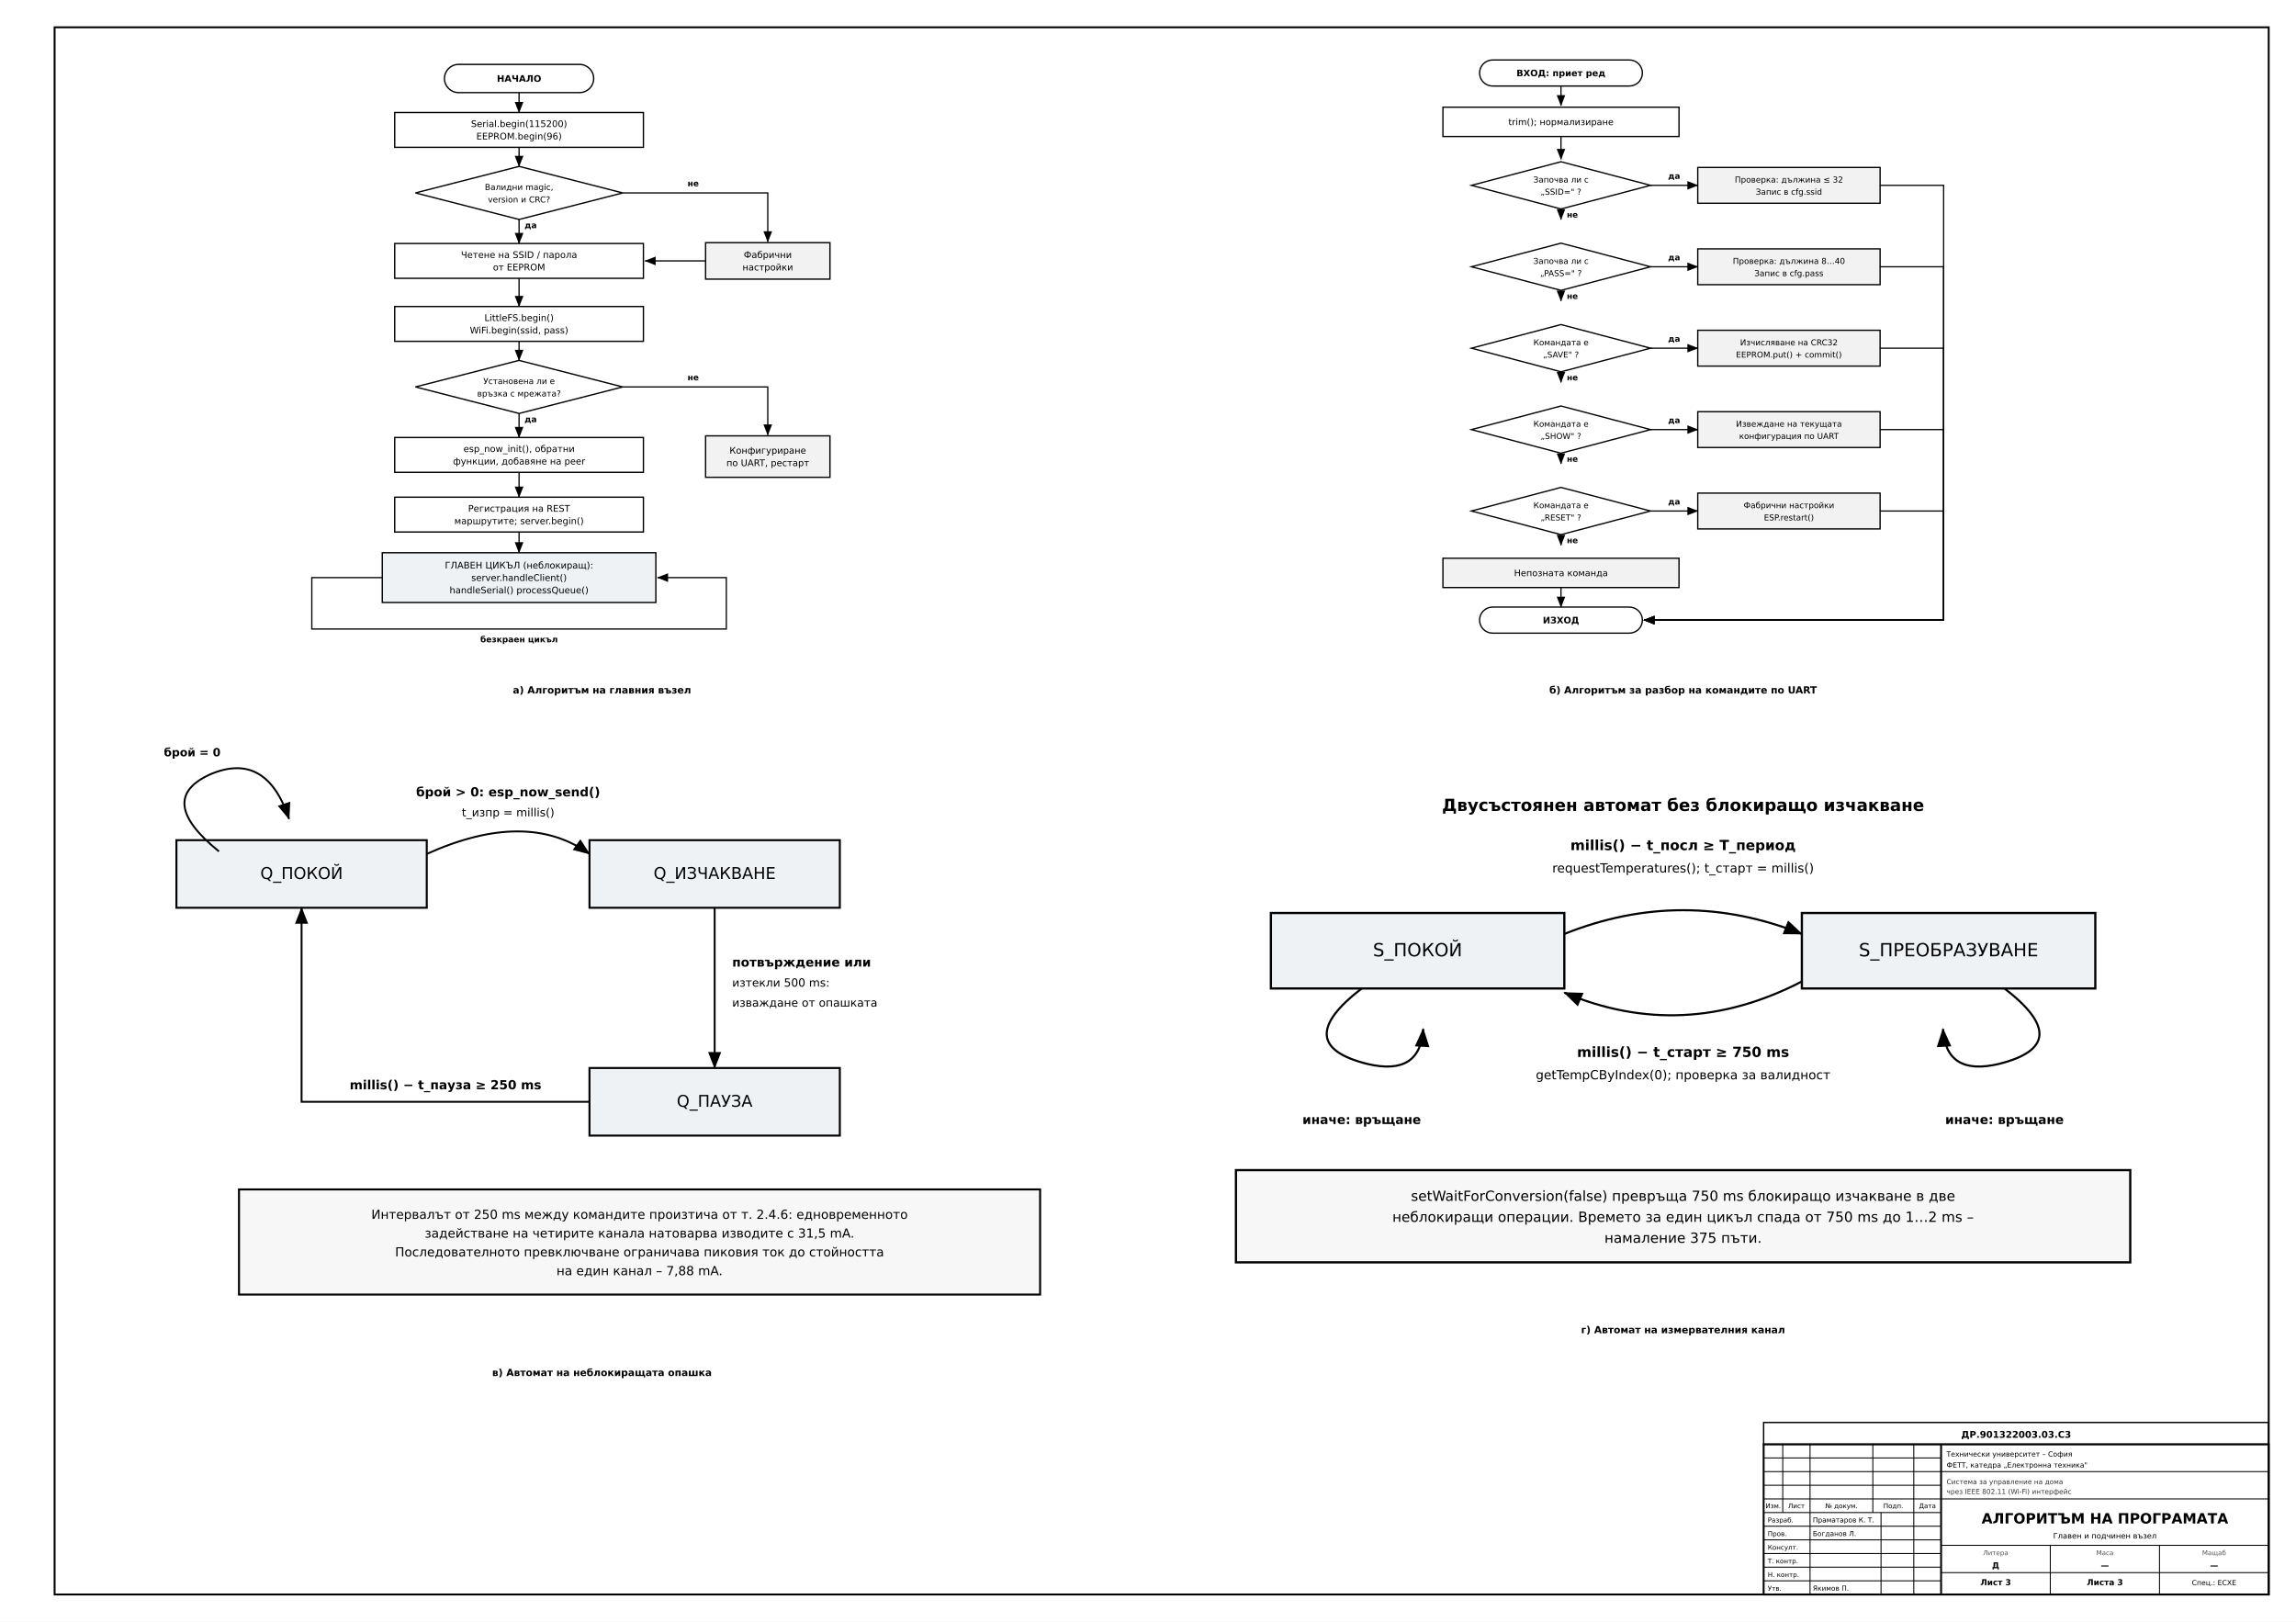
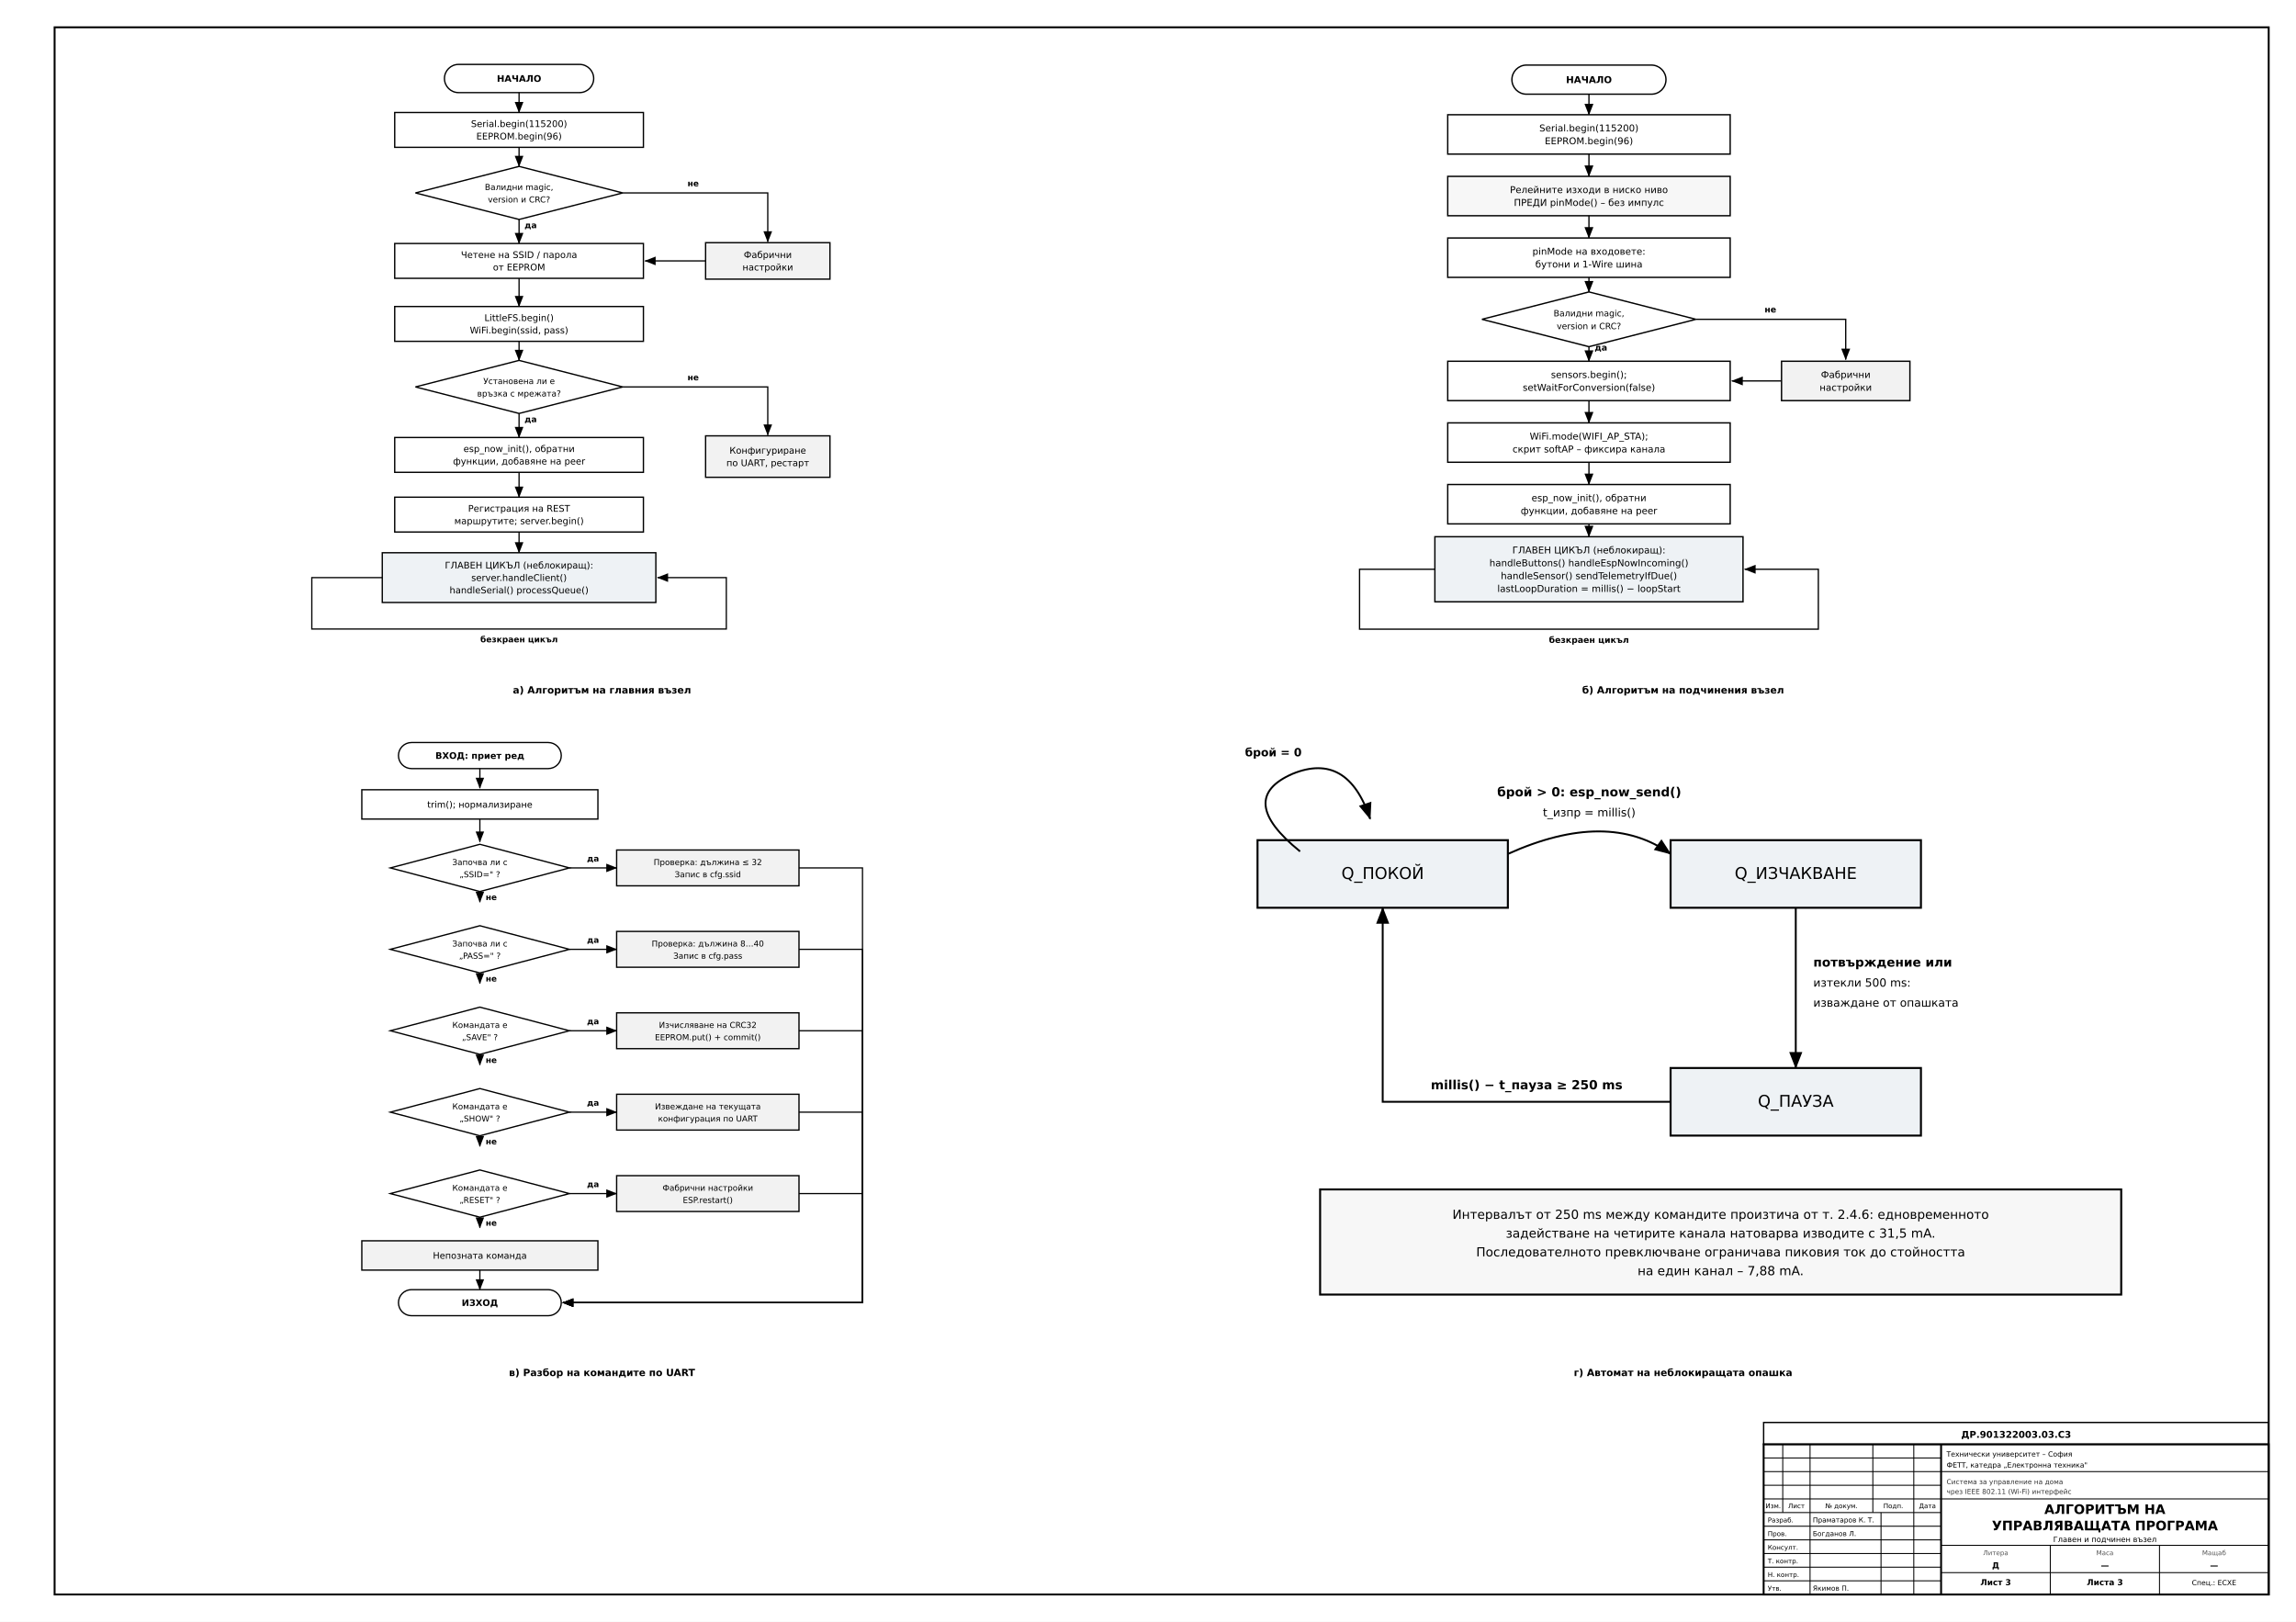
<svg xmlns="http://www.w3.org/2000/svg" width="841mm" height="594mm" viewBox="0 0 841 594">
  <rect width="841" height="594" fill="#fff" />
  <rect x="20" y="10" width="811" height="574" fill="none" stroke="#000" stroke-width="0.7" />
  <svg x="99.03" y="16.00" width="242.93" height="232.00" viewBox="0 0 800.0 764.0">
    <defs>
-       <marker id="ms2545" markerWidth="9" markerHeight="7" refX="8.5" refY="3.5" orient="auto">
+       <marker id="ms8151" markerWidth="9" markerHeight="7" refX="8.5" refY="3.5" orient="auto">
        <polygon points="0 0, 9 3.5, 0 7" fill="#000" />
      </marker>
    </defs>
    <rect x="210.0" y="25.0" width="180" height="34" rx="17.0" fill="#fff" stroke="#000" stroke-width="1.6" />
    <text x="300" y="46.0" font-family="DejaVu Sans, Liberation Sans, Arial, sans-serif" font-size="11" font-weight="bold" text-anchor="middle">НАЧАЛО</text>
-     <line x1="300" y1="59" x2="300" y2="83" stroke="#000" stroke-width="1.5" marker-end="url(#ms2545)" />
+     <line x1="300" y1="59" x2="300" y2="83" stroke="#000" stroke-width="1.5" marker-end="url(#ms8151)" />
    <rect x="150.0" y="83.0" width="300" height="42" fill="#fff" stroke="#000" stroke-width="1.6" />
    <text x="300" y="100.5" font-family="DejaVu Sans, Liberation Sans, Arial, sans-serif" font-size="11" font-weight="normal" text-anchor="middle">Serial.begin(115200)</text>
    <text x="300" y="115.5" font-family="DejaVu Sans, Liberation Sans, Arial, sans-serif" font-size="11" font-weight="normal" text-anchor="middle">EEPROM.begin(96)</text>
-     <line x1="300" y1="125" x2="300" y2="148" stroke="#000" stroke-width="1.5" marker-end="url(#ms2545)" />
+     <line x1="300" y1="125" x2="300" y2="148" stroke="#000" stroke-width="1.5" marker-end="url(#ms8151)" />
    <polygon points="300,148.0 425.0,180 300,212.0 175.0,180" fill="#fff" stroke="#000" stroke-width="1.6" />
    <text x="300" y="176.5" font-family="DejaVu Sans, Liberation Sans, Arial, sans-serif" font-size="10" font-weight="normal" text-anchor="middle">Валидни magic,</text>
    <text x="300" y="191.5" font-family="DejaVu Sans, Liberation Sans, Arial, sans-serif" font-size="10" font-weight="normal" text-anchor="middle">version и CRC?</text>
-     <line x1="300" y1="212" x2="300" y2="241" stroke="#000" stroke-width="1.5" marker-end="url(#ms2545)" />
+     <line x1="300" y1="212" x2="300" y2="241" stroke="#000" stroke-width="1.5" marker-end="url(#ms8151)" />
    <text x="314.0" y="222.5" font-family="DejaVu Sans, Liberation Sans, Arial, sans-serif" font-size="10" font-weight="bold" text-anchor="middle">да</text>
-     <polyline points="425,180 600,180 600,239" fill="none" stroke="#000" stroke-width="1.5" marker-end="url(#ms2545)" />
+     <polyline points="425,180 600,180 600,239" fill="none" stroke="#000" stroke-width="1.5" marker-end="url(#ms8151)" />
    <text x="510" y="172" font-family="DejaVu Sans, Liberation Sans, Arial, sans-serif" font-size="10" font-weight="bold" text-anchor="middle">не</text>
    <rect x="525.0" y="240.0" width="150" height="44" fill="#f2f2f2" stroke="#000" stroke-width="1.6" />
    <text x="600" y="258.5" font-family="DejaVu Sans, Liberation Sans, Arial, sans-serif" font-size="11" font-weight="normal" text-anchor="middle">Фабрични</text>
    <text x="600" y="273.5" font-family="DejaVu Sans, Liberation Sans, Arial, sans-serif" font-size="11" font-weight="normal" text-anchor="middle">настройки</text>
-     <line x1="525" y1="262" x2="452" y2="262" stroke="#000" stroke-width="1.5" marker-end="url(#ms2545)" />
+     <line x1="525" y1="262" x2="452" y2="262" stroke="#000" stroke-width="1.5" marker-end="url(#ms8151)" />
    <rect x="150.0" y="241.0" width="300" height="42" fill="#fff" stroke="#000" stroke-width="1.6" />
    <text x="300" y="258.5" font-family="DejaVu Sans, Liberation Sans, Arial, sans-serif" font-size="11" font-weight="normal" text-anchor="middle">Четене на SSID / парола</text>
    <text x="300" y="273.5" font-family="DejaVu Sans, Liberation Sans, Arial, sans-serif" font-size="11" font-weight="normal" text-anchor="middle">от EEPROM</text>
-     <line x1="300" y1="283" x2="300" y2="317" stroke="#000" stroke-width="1.5" marker-end="url(#ms2545)" />
+     <line x1="300" y1="283" x2="300" y2="317" stroke="#000" stroke-width="1.5" marker-end="url(#ms8151)" />
    <rect x="150.0" y="317.0" width="300" height="42" fill="#fff" stroke="#000" stroke-width="1.6" />
    <text x="300" y="334.5" font-family="DejaVu Sans, Liberation Sans, Arial, sans-serif" font-size="11" font-weight="normal" text-anchor="middle">LittleFS.begin()</text>
    <text x="300" y="349.5" font-family="DejaVu Sans, Liberation Sans, Arial, sans-serif" font-size="11" font-weight="normal" text-anchor="middle">WiFi.begin(ssid, pass)</text>
-     <line x1="300" y1="359" x2="300" y2="382" stroke="#000" stroke-width="1.5" marker-end="url(#ms2545)" />
+     <line x1="300" y1="359" x2="300" y2="382" stroke="#000" stroke-width="1.5" marker-end="url(#ms8151)" />
    <polygon points="300,382.0 425.0,414 300,446.0 175.0,414" fill="#fff" stroke="#000" stroke-width="1.6" />
    <text x="300" y="410.5" font-family="DejaVu Sans, Liberation Sans, Arial, sans-serif" font-size="10" font-weight="normal" text-anchor="middle">Установена ли е</text>
    <text x="300" y="425.5" font-family="DejaVu Sans, Liberation Sans, Arial, sans-serif" font-size="10" font-weight="normal" text-anchor="middle">връзка с мрежата?</text>
-     <polyline points="425,414 600,414 600,472" fill="none" stroke="#000" stroke-width="1.5" marker-end="url(#ms2545)" />
+     <polyline points="425,414 600,414 600,472" fill="none" stroke="#000" stroke-width="1.5" marker-end="url(#ms8151)" />
    <text x="510" y="406" font-family="DejaVu Sans, Liberation Sans, Arial, sans-serif" font-size="10" font-weight="bold" text-anchor="middle">не</text>
    <rect x="525.0" y="473.0" width="150" height="50" fill="#f2f2f2" stroke="#000" stroke-width="1.6" />
    <text x="600" y="494.5" font-family="DejaVu Sans, Liberation Sans, Arial, sans-serif" font-size="11" font-weight="normal" text-anchor="middle">Конфигуриране</text>
    <text x="600" y="509.5" font-family="DejaVu Sans, Liberation Sans, Arial, sans-serif" font-size="11" font-weight="normal" text-anchor="middle">по UART, рестарт</text>
-     <line x1="300" y1="446" x2="300" y2="475" stroke="#000" stroke-width="1.5" marker-end="url(#ms2545)" />
+     <line x1="300" y1="446" x2="300" y2="475" stroke="#000" stroke-width="1.5" marker-end="url(#ms8151)" />
    <text x="314.0" y="456.5" font-family="DejaVu Sans, Liberation Sans, Arial, sans-serif" font-size="10" font-weight="bold" text-anchor="middle">да</text>
    <rect x="150.0" y="475.0" width="300" height="42" fill="#fff" stroke="#000" stroke-width="1.6" />
    <text x="300" y="492.5" font-family="DejaVu Sans, Liberation Sans, Arial, sans-serif" font-size="11" font-weight="normal" text-anchor="middle">esp_now_init(), обратни</text>
    <text x="300" y="507.5" font-family="DejaVu Sans, Liberation Sans, Arial, sans-serif" font-size="11" font-weight="normal" text-anchor="middle">функции, добавяне на peer</text>
-     <line x1="300" y1="517" x2="300" y2="547" stroke="#000" stroke-width="1.5" marker-end="url(#ms2545)" />
+     <line x1="300" y1="517" x2="300" y2="547" stroke="#000" stroke-width="1.5" marker-end="url(#ms8151)" />
    <rect x="150.0" y="547.0" width="300" height="42" fill="#fff" stroke="#000" stroke-width="1.6" />
    <text x="300" y="564.5" font-family="DejaVu Sans, Liberation Sans, Arial, sans-serif" font-size="11" font-weight="normal" text-anchor="middle">Регистрация на REST</text>
    <text x="300" y="579.5" font-family="DejaVu Sans, Liberation Sans, Arial, sans-serif" font-size="11" font-weight="normal" text-anchor="middle">маршрутите; server.begin()</text>
-     <line x1="300" y1="589" x2="300" y2="614" stroke="#000" stroke-width="1.5" marker-end="url(#ms2545)" />
+     <line x1="300" y1="589" x2="300" y2="614" stroke="#000" stroke-width="1.5" marker-end="url(#ms8151)" />
    <rect x="135.0" y="614.0" width="330" height="60" fill="#eef2f5" stroke="#000" stroke-width="1.6" />
    <text x="300" y="633.0" font-family="DejaVu Sans, Liberation Sans, Arial, sans-serif" font-size="11" font-weight="normal" text-anchor="middle">ГЛАВЕН ЦИКЪЛ (неблокиращ):</text>
    <text x="300" y="648.0" font-family="DejaVu Sans, Liberation Sans, Arial, sans-serif" font-size="11" font-weight="normal" text-anchor="middle">server.handleClient()</text>
    <text x="300" y="663.0" font-family="DejaVu Sans, Liberation Sans, Arial, sans-serif" font-size="11" font-weight="normal" text-anchor="middle">handleSerial()    processQueue()</text>
-     <polyline points="135,644 50,644 50,706 550,706 550,644 467,644" fill="none" stroke="#000" stroke-width="1.5" marker-end="url(#ms2545)" />
+     <polyline points="135,644 50,644 50,706 550,706 550,644 467,644" fill="none" stroke="#000" stroke-width="1.5" marker-end="url(#ms8151)" />
    <text x="300" y="722" font-family="DejaVu Sans, Liberation Sans, Arial, sans-serif" font-size="10" font-weight="bold" text-anchor="middle">безкраен цикъл</text>
  </svg>
  <text x="220.5" y="254.0" font-family="DejaVu Sans, Liberation Sans, Arial, sans-serif" font-size="3.6" font-weight="bold" text-anchor="middle" fill="#000">а) Алгоритъм на главния възел</text>
-   <svg x="497.22" y="16.00" width="238.56" height="232.00" viewBox="0 0 800.0 778.0">
-     <defs>
-       <marker id="ms1462" markerWidth="9" markerHeight="7" refX="8.5" refY="3.5" orient="auto">
+   <svg x="487.96" y="16.00" width="257.08" height="232.00" viewBox="0 0 820.0 740.0">
+     <defs>
+       <marker id="ms2644" markerWidth="9" markerHeight="7" refX="8.5" refY="3.5" orient="auto">
+         <polygon points="0 0, 9 3.5, 0 7" fill="#000" />
+       </marker>
+     </defs>
+     <rect x="210.0" y="25.0" width="180" height="34" rx="17.0" fill="#fff" stroke="#000" stroke-width="1.6" />
+     <text x="300" y="46.0" font-family="DejaVu Sans, Liberation Sans, Arial, sans-serif" font-size="11" font-weight="bold" text-anchor="middle">НАЧАЛО</text>
+     <line x1="300" y1="59" x2="300" y2="83" stroke="#000" stroke-width="1.5" marker-end="url(#ms2644)" />
+     <rect x="135.0" y="83.0" width="330" height="46" fill="#fff" stroke="#000" stroke-width="1.6" />
+     <text x="300" y="102.5" font-family="DejaVu Sans, Liberation Sans, Arial, sans-serif" font-size="11" font-weight="normal" text-anchor="middle">Serial.begin(115200)</text>
+     <text x="300" y="117.5" font-family="DejaVu Sans, Liberation Sans, Arial, sans-serif" font-size="11" font-weight="normal" text-anchor="middle">EEPROM.begin(96)</text>
+     <line x1="300" y1="129" x2="300" y2="155" stroke="#000" stroke-width="1.5" marker-end="url(#ms2644)" />
+     <rect x="135.0" y="155.0" width="330" height="46" fill="#f7f7f7" stroke="#000" stroke-width="1.6" />
+     <text x="300" y="174.5" font-family="DejaVu Sans, Liberation Sans, Arial, sans-serif" font-size="11" font-weight="normal" text-anchor="middle">Релейните изходи в ниско ниво</text>
+     <text x="300" y="189.5" font-family="DejaVu Sans, Liberation Sans, Arial, sans-serif" font-size="11" font-weight="normal" text-anchor="middle">ПРЕДИ pinMode() – без импулс</text>
+     <line x1="300" y1="201" x2="300" y2="227" stroke="#000" stroke-width="1.5" marker-end="url(#ms2644)" />
+     <rect x="135.0" y="227.0" width="330" height="46" fill="#fff" stroke="#000" stroke-width="1.6" />
+     <text x="300" y="246.5" font-family="DejaVu Sans, Liberation Sans, Arial, sans-serif" font-size="11" font-weight="normal" text-anchor="middle">pinMode на входовете:</text>
+     <text x="300" y="261.5" font-family="DejaVu Sans, Liberation Sans, Arial, sans-serif" font-size="11" font-weight="normal" text-anchor="middle">бутони и 1-Wire шина</text>
+     <line x1="300" y1="273" x2="300" y2="290" stroke="#000" stroke-width="1.5" marker-end="url(#ms2644)" />
+     <polygon points="300,290.0 425.0,322 300,354.0 175.0,322" fill="#fff" stroke="#000" stroke-width="1.6" />
+     <text x="300" y="318.5" font-family="DejaVu Sans, Liberation Sans, Arial, sans-serif" font-size="10" font-weight="normal" text-anchor="middle">Валидни magic,</text>
+     <text x="300" y="333.5" font-family="DejaVu Sans, Liberation Sans, Arial, sans-serif" font-size="10" font-weight="normal" text-anchor="middle">version и CRC?</text>
+     <line x1="300" y1="354" x2="300" y2="371" stroke="#000" stroke-width="1.5" marker-end="url(#ms2644)" />
+     <text x="314.0" y="358.5" font-family="DejaVu Sans, Liberation Sans, Arial, sans-serif" font-size="10" font-weight="bold" text-anchor="middle">да</text>
+     <polyline points="425,322 600,322 600,369" fill="none" stroke="#000" stroke-width="1.5" marker-end="url(#ms2644)" />
+     <text x="512" y="314" font-family="DejaVu Sans, Liberation Sans, Arial, sans-serif" font-size="10" font-weight="bold" text-anchor="middle">не</text>
+     <rect x="525.0" y="371.0" width="150" height="46" fill="#f2f2f2" stroke="#000" stroke-width="1.6" />
+     <text x="600" y="390.5" font-family="DejaVu Sans, Liberation Sans, Arial, sans-serif" font-size="11" font-weight="normal" text-anchor="middle">Фабрични</text>
+     <text x="600" y="405.5" font-family="DejaVu Sans, Liberation Sans, Arial, sans-serif" font-size="11" font-weight="normal" text-anchor="middle">настройки</text>
+     <line x1="525" y1="394" x2="467" y2="394" stroke="#000" stroke-width="1.5" marker-end="url(#ms2644)" />
+     <rect x="135.0" y="371.0" width="330" height="46" fill="#fff" stroke="#000" stroke-width="1.6" />
+     <text x="300" y="390.5" font-family="DejaVu Sans, Liberation Sans, Arial, sans-serif" font-size="11" font-weight="normal" text-anchor="middle">sensors.begin();</text>
+     <text x="300" y="405.5" font-family="DejaVu Sans, Liberation Sans, Arial, sans-serif" font-size="11" font-weight="normal" text-anchor="middle">setWaitForConversion(false)</text>
+     <line x1="300" y1="417" x2="300" y2="443" stroke="#000" stroke-width="1.5" marker-end="url(#ms2644)" />
+     <rect x="135.0" y="443.0" width="330" height="46" fill="#fff" stroke="#000" stroke-width="1.6" />
+     <text x="300" y="462.5" font-family="DejaVu Sans, Liberation Sans, Arial, sans-serif" font-size="11" font-weight="normal" text-anchor="middle">WiFi.mode(WIFI_AP_STA);</text>
+     <text x="300" y="477.5" font-family="DejaVu Sans, Liberation Sans, Arial, sans-serif" font-size="11" font-weight="normal" text-anchor="middle">скрит softAP – фиксира канала</text>
+     <line x1="300" y1="489" x2="300" y2="515" stroke="#000" stroke-width="1.5" marker-end="url(#ms2644)" />
+     <rect x="135.0" y="515.0" width="330" height="46" fill="#fff" stroke="#000" stroke-width="1.6" />
+     <text x="300" y="534.5" font-family="DejaVu Sans, Liberation Sans, Arial, sans-serif" font-size="11" font-weight="normal" text-anchor="middle">esp_now_init(), обратни</text>
+     <text x="300" y="549.5" font-family="DejaVu Sans, Liberation Sans, Arial, sans-serif" font-size="11" font-weight="normal" text-anchor="middle">функции, добавяне на peer</text>
+     <line x1="300" y1="561" x2="300" y2="576" stroke="#000" stroke-width="1.5" marker-end="url(#ms2644)" />
+     <rect x="120.0" y="576.0" width="360" height="76" fill="#eef2f5" stroke="#000" stroke-width="1.6" />
+     <text x="300" y="595.5" font-family="DejaVu Sans, Liberation Sans, Arial, sans-serif" font-size="11" font-weight="normal" text-anchor="middle">ГЛАВЕН ЦИКЪЛ (неблокиращ):</text>
+     <text x="300" y="610.5" font-family="DejaVu Sans, Liberation Sans, Arial, sans-serif" font-size="11" font-weight="normal" text-anchor="middle">handleButtons()   handleEspNowIncoming()</text>
+     <text x="300" y="625.5" font-family="DejaVu Sans, Liberation Sans, Arial, sans-serif" font-size="11" font-weight="normal" text-anchor="middle">handleSensor()   sendTelemetryIfDue()</text>
+     <text x="300" y="640.5" font-family="DejaVu Sans, Liberation Sans, Arial, sans-serif" font-size="11" font-weight="normal" text-anchor="middle">lastLoopDuration = millis() − loopStart</text>
+     <polyline points="120,614 32,614 32,684 568,684 568,614 482,614" fill="none" stroke="#000" stroke-width="1.5" marker-end="url(#ms2644)" />
+     <text x="300" y="700" font-family="DejaVu Sans, Liberation Sans, Arial, sans-serif" font-size="10" font-weight="bold" text-anchor="middle">безкраен цикъл</text>
+   </svg>
+   <text x="616.5" y="254.0" font-family="DejaVu Sans, Liberation Sans, Arial, sans-serif" font-size="3.6" font-weight="bold" text-anchor="middle" fill="#000">б) Алгоритъм на подчинения възел</text>
+   <svg x="101.22" y="266.00" width="238.56" height="232.00" viewBox="0 0 800.0 778.0">
+     <defs>
+       <marker id="ms5722" markerWidth="9" markerHeight="7" refX="8.5" refY="3.5" orient="auto">
        <polygon points="0 0, 9 3.5, 0 7" fill="#000" />
      </marker>
    </defs>
    <rect x="150.0" y="20.0" width="200" height="32" rx="16.0" fill="#fff" stroke="#000" stroke-width="1.6" />
    <text x="250" y="40.0" font-family="DejaVu Sans, Liberation Sans, Arial, sans-serif" font-size="11" font-weight="bold" text-anchor="middle">ВХОД: приет ред</text>
-     <line x1="250" y1="52" x2="250" y2="76" stroke="#000" stroke-width="1.5" marker-end="url(#ms1462)" />
+     <line x1="250" y1="52" x2="250" y2="76" stroke="#000" stroke-width="1.5" marker-end="url(#ms5722)" />
    <rect x="105.0" y="78.0" width="290" height="36" fill="#fff" stroke="#000" stroke-width="1.6" />
    <text x="250" y="100.0" font-family="DejaVu Sans, Liberation Sans, Arial, sans-serif" font-size="11" font-weight="normal" text-anchor="middle">trim(); нормализиране</text>
-     <line x1="250" y1="114" x2="250" y2="142" stroke="#000" stroke-width="1.5" marker-end="url(#ms1462)" />
+     <line x1="250" y1="114" x2="250" y2="142" stroke="#000" stroke-width="1.5" marker-end="url(#ms5722)" />
    <polygon points="250,145.0 360.0,174 250,203.0 140.0,174" fill="#fff" stroke="#000" stroke-width="1.6" />
    <text x="250" y="170.5" font-family="DejaVu Sans, Liberation Sans, Arial, sans-serif" font-size="10" font-weight="normal" text-anchor="middle">Започва ли с</text>
    <text x="250" y="185.5" font-family="DejaVu Sans, Liberation Sans, Arial, sans-serif" font-size="10" font-weight="normal" text-anchor="middle">„SSID=" ?</text>
-     <line x1="360" y1="174" x2="418" y2="174" stroke="#000" stroke-width="1.5" marker-end="url(#ms1462)" />
+     <line x1="360" y1="174" x2="418" y2="174" stroke="#000" stroke-width="1.5" marker-end="url(#ms5722)" />
    <text x="389.0" y="166.0" font-family="DejaVu Sans, Liberation Sans, Arial, sans-serif" font-size="10" font-weight="bold" text-anchor="middle">да</text>
    <rect x="418.0" y="152.0" width="224" height="44" fill="#f2f2f2" stroke="#000" stroke-width="1.6" />
    <text x="530" y="170.5" font-family="DejaVu Sans, Liberation Sans, Arial, sans-serif" font-size="10" font-weight="normal" text-anchor="middle">Проверка: дължина ≤ 32</text>
    <text x="530" y="185.5" font-family="DejaVu Sans, Liberation Sans, Arial, sans-serif" font-size="10" font-weight="normal" text-anchor="middle">Запис в cfg.ssid</text>
-     <line x1="250" y1="203" x2="250" y2="216" stroke="#000" stroke-width="1.5" marker-end="url(#ms1462)" />
+     <line x1="250" y1="203" x2="250" y2="216" stroke="#000" stroke-width="1.5" marker-end="url(#ms5722)" />
    <text x="264.0" y="213.5" font-family="DejaVu Sans, Liberation Sans, Arial, sans-serif" font-size="10" font-weight="bold" text-anchor="middle">не</text>
    <polygon points="250,245.0 360.0,274 250,303.0 140.0,274" fill="#fff" stroke="#000" stroke-width="1.6" />
    <text x="250" y="270.5" font-family="DejaVu Sans, Liberation Sans, Arial, sans-serif" font-size="10" font-weight="normal" text-anchor="middle">Започва ли с</text>
    <text x="250" y="285.5" font-family="DejaVu Sans, Liberation Sans, Arial, sans-serif" font-size="10" font-weight="normal" text-anchor="middle">„PASS=" ?</text>
-     <line x1="360" y1="274" x2="418" y2="274" stroke="#000" stroke-width="1.5" marker-end="url(#ms1462)" />
+     <line x1="360" y1="274" x2="418" y2="274" stroke="#000" stroke-width="1.5" marker-end="url(#ms5722)" />
    <text x="389.0" y="266.0" font-family="DejaVu Sans, Liberation Sans, Arial, sans-serif" font-size="10" font-weight="bold" text-anchor="middle">да</text>
    <rect x="418.0" y="252.0" width="224" height="44" fill="#f2f2f2" stroke="#000" stroke-width="1.6" />
    <text x="530" y="270.5" font-family="DejaVu Sans, Liberation Sans, Arial, sans-serif" font-size="10" font-weight="normal" text-anchor="middle">Проверка: дължина 8…40</text>
    <text x="530" y="285.5" font-family="DejaVu Sans, Liberation Sans, Arial, sans-serif" font-size="10" font-weight="normal" text-anchor="middle">Запис в cfg.pass</text>
-     <line x1="250" y1="303" x2="250" y2="316" stroke="#000" stroke-width="1.5" marker-end="url(#ms1462)" />
+     <line x1="250" y1="303" x2="250" y2="316" stroke="#000" stroke-width="1.5" marker-end="url(#ms5722)" />
    <text x="264.0" y="313.5" font-family="DejaVu Sans, Liberation Sans, Arial, sans-serif" font-size="10" font-weight="bold" text-anchor="middle">не</text>
    <polygon points="250,345.0 360.0,374 250,403.0 140.0,374" fill="#fff" stroke="#000" stroke-width="1.6" />
    <text x="250" y="370.5" font-family="DejaVu Sans, Liberation Sans, Arial, sans-serif" font-size="10" font-weight="normal" text-anchor="middle">Командата е</text>
    <text x="250" y="385.5" font-family="DejaVu Sans, Liberation Sans, Arial, sans-serif" font-size="10" font-weight="normal" text-anchor="middle">„SAVE" ?</text>
-     <line x1="360" y1="374" x2="418" y2="374" stroke="#000" stroke-width="1.5" marker-end="url(#ms1462)" />
+     <line x1="360" y1="374" x2="418" y2="374" stroke="#000" stroke-width="1.5" marker-end="url(#ms5722)" />
    <text x="389.0" y="366.0" font-family="DejaVu Sans, Liberation Sans, Arial, sans-serif" font-size="10" font-weight="bold" text-anchor="middle">да</text>
    <rect x="418.0" y="352.0" width="224" height="44" fill="#f2f2f2" stroke="#000" stroke-width="1.6" />
    <text x="530" y="370.5" font-family="DejaVu Sans, Liberation Sans, Arial, sans-serif" font-size="10" font-weight="normal" text-anchor="middle">Изчисляване на CRC32</text>
    <text x="530" y="385.5" font-family="DejaVu Sans, Liberation Sans, Arial, sans-serif" font-size="10" font-weight="normal" text-anchor="middle">EEPROM.put() + commit()</text>
-     <line x1="250" y1="403" x2="250" y2="416" stroke="#000" stroke-width="1.5" marker-end="url(#ms1462)" />
+     <line x1="250" y1="403" x2="250" y2="416" stroke="#000" stroke-width="1.5" marker-end="url(#ms5722)" />
    <text x="264.0" y="413.5" font-family="DejaVu Sans, Liberation Sans, Arial, sans-serif" font-size="10" font-weight="bold" text-anchor="middle">не</text>
    <polygon points="250,445.0 360.0,474 250,503.0 140.0,474" fill="#fff" stroke="#000" stroke-width="1.6" />
    <text x="250" y="470.5" font-family="DejaVu Sans, Liberation Sans, Arial, sans-serif" font-size="10" font-weight="normal" text-anchor="middle">Командата е</text>
    <text x="250" y="485.5" font-family="DejaVu Sans, Liberation Sans, Arial, sans-serif" font-size="10" font-weight="normal" text-anchor="middle">„SHOW" ?</text>
-     <line x1="360" y1="474" x2="418" y2="474" stroke="#000" stroke-width="1.5" marker-end="url(#ms1462)" />
+     <line x1="360" y1="474" x2="418" y2="474" stroke="#000" stroke-width="1.5" marker-end="url(#ms5722)" />
    <text x="389.0" y="466.0" font-family="DejaVu Sans, Liberation Sans, Arial, sans-serif" font-size="10" font-weight="bold" text-anchor="middle">да</text>
    <rect x="418.0" y="452.0" width="224" height="44" fill="#f2f2f2" stroke="#000" stroke-width="1.6" />
    <text x="530" y="470.5" font-family="DejaVu Sans, Liberation Sans, Arial, sans-serif" font-size="10" font-weight="normal" text-anchor="middle">Извеждане на текущата</text>
    <text x="530" y="485.5" font-family="DejaVu Sans, Liberation Sans, Arial, sans-serif" font-size="10" font-weight="normal" text-anchor="middle">конфигурация по UART</text>
-     <line x1="250" y1="503" x2="250" y2="516" stroke="#000" stroke-width="1.5" marker-end="url(#ms1462)" />
+     <line x1="250" y1="503" x2="250" y2="516" stroke="#000" stroke-width="1.5" marker-end="url(#ms5722)" />
    <text x="264.0" y="513.5" font-family="DejaVu Sans, Liberation Sans, Arial, sans-serif" font-size="10" font-weight="bold" text-anchor="middle">не</text>
    <polygon points="250,545.0 360.0,574 250,603.0 140.0,574" fill="#fff" stroke="#000" stroke-width="1.6" />
    <text x="250" y="570.5" font-family="DejaVu Sans, Liberation Sans, Arial, sans-serif" font-size="10" font-weight="normal" text-anchor="middle">Командата е</text>
    <text x="250" y="585.5" font-family="DejaVu Sans, Liberation Sans, Arial, sans-serif" font-size="10" font-weight="normal" text-anchor="middle">„RESET" ?</text>
-     <line x1="360" y1="574" x2="418" y2="574" stroke="#000" stroke-width="1.5" marker-end="url(#ms1462)" />
+     <line x1="360" y1="574" x2="418" y2="574" stroke="#000" stroke-width="1.5" marker-end="url(#ms5722)" />
    <text x="389.0" y="566.0" font-family="DejaVu Sans, Liberation Sans, Arial, sans-serif" font-size="10" font-weight="bold" text-anchor="middle">да</text>
    <rect x="418.0" y="552.0" width="224" height="44" fill="#f2f2f2" stroke="#000" stroke-width="1.6" />
    <text x="530" y="570.5" font-family="DejaVu Sans, Liberation Sans, Arial, sans-serif" font-size="10" font-weight="normal" text-anchor="middle">Фабрични настройки</text>
    <text x="530" y="585.5" font-family="DejaVu Sans, Liberation Sans, Arial, sans-serif" font-size="10" font-weight="normal" text-anchor="middle">ESP.restart()</text>
-     <line x1="250" y1="603" x2="250" y2="616" stroke="#000" stroke-width="1.5" marker-end="url(#ms1462)" />
+     <line x1="250" y1="603" x2="250" y2="616" stroke="#000" stroke-width="1.5" marker-end="url(#ms5722)" />
    <text x="264.0" y="613.5" font-family="DejaVu Sans, Liberation Sans, Arial, sans-serif" font-size="10" font-weight="bold" text-anchor="middle">не</text>
    <rect x="105.0" y="632.0" width="290" height="36" fill="#f2f2f2" stroke="#000" stroke-width="1.6" />
    <text x="250" y="654.0" font-family="DejaVu Sans, Liberation Sans, Arial, sans-serif" font-size="11" font-weight="normal" text-anchor="middle">Непозната команда</text>
-     <line x1="250" y1="668" x2="250" y2="692" stroke="#000" stroke-width="1.5" marker-end="url(#ms1462)" />
+     <line x1="250" y1="668" x2="250" y2="692" stroke="#000" stroke-width="1.5" marker-end="url(#ms5722)" />
    <rect x="150.0" y="692.0" width="200" height="32" rx="16.0" fill="#fff" stroke="#000" stroke-width="1.6" />
    <text x="250" y="712.0" font-family="DejaVu Sans, Liberation Sans, Arial, sans-serif" font-size="11" font-weight="bold" text-anchor="middle">ИЗХОД</text>
-     <polyline points="642,174 720,174 720,708 352,708" fill="none" stroke="#000" stroke-width="1.5" marker-end="url(#ms1462)" />
-     <polyline points="642,274 720,274 720,708 352,708" fill="none" stroke="#000" stroke-width="1.5" marker-end="url(#ms1462)" />
-     <polyline points="642,374 720,374 720,708 352,708" fill="none" stroke="#000" stroke-width="1.5" marker-end="url(#ms1462)" />
-     <polyline points="642,474 720,474 720,708 352,708" fill="none" stroke="#000" stroke-width="1.5" marker-end="url(#ms1462)" />
-     <polyline points="642,574 720,574 720,708 352,708" fill="none" stroke="#000" stroke-width="1.5" marker-end="url(#ms1462)" />
-   </svg>
-   <text x="616.5" y="254.0" font-family="DejaVu Sans, Liberation Sans, Arial, sans-serif" font-size="3.6" font-weight="bold" text-anchor="middle" fill="#000">б) Алгоритъм за разбор на командите по UART</text>
-   <svg x="41.69" y="266.00" width="357.63" height="232.00" viewBox="0 0 780.0 506.0">
-     <defs>
-       <marker id="ms6201" markerWidth="9" markerHeight="7" refX="8.5" refY="3.5" orient="auto">
+     <polyline points="642,174 720,174 720,708 352,708" fill="none" stroke="#000" stroke-width="1.5" marker-end="url(#ms5722)" />
+     <polyline points="642,274 720,274 720,708 352,708" fill="none" stroke="#000" stroke-width="1.5" marker-end="url(#ms5722)" />
+     <polyline points="642,374 720,374 720,708 352,708" fill="none" stroke="#000" stroke-width="1.5" marker-end="url(#ms5722)" />
+     <polyline points="642,474 720,474 720,708 352,708" fill="none" stroke="#000" stroke-width="1.5" marker-end="url(#ms5722)" />
+     <polyline points="642,574 720,574 720,708 352,708" fill="none" stroke="#000" stroke-width="1.5" marker-end="url(#ms5722)" />
+   </svg>
+   <text x="220.5" y="504.0" font-family="DejaVu Sans, Liberation Sans, Arial, sans-serif" font-size="3.6" font-weight="bold" text-anchor="middle" fill="#000">в) Разбор на командите по UART</text>
+   <svg x="437.69" y="266.00" width="357.63" height="232.00" viewBox="0 0 780.0 506.0">
+     <defs>
+       <marker id="ms3414" markerWidth="9" markerHeight="7" refX="8.5" refY="3.5" orient="auto">
        <polygon points="0 0, 9 3.5, 0 7" fill="#000" />
      </marker>
    </defs>
    <rect x="50.0" y="91.0" width="200" height="54" fill="#eef2f5" stroke="#000" stroke-width="1.6" />
    <text x="150" y="122.0" font-family="DejaVu Sans, Liberation Sans, Arial, sans-serif" font-size="13" font-weight="normal" text-anchor="middle">Q_ПОКОЙ</text>
    <rect x="380.0" y="91.0" width="200" height="54" fill="#eef2f5" stroke="#000" stroke-width="1.6" />
    <text x="480" y="122.0" font-family="DejaVu Sans, Liberation Sans, Arial, sans-serif" font-size="13" font-weight="normal" text-anchor="middle">Q_ИЗЧАКВАНЕ</text>
    <rect x="380.0" y="273.0" width="200" height="54" fill="#eef2f5" stroke="#000" stroke-width="1.6" />
    <text x="480" y="304.0" font-family="DejaVu Sans, Liberation Sans, Arial, sans-serif" font-size="13" font-weight="normal" text-anchor="middle">Q_ПАУЗА</text>
-     <path d="M250 102 q80 -36 130 0" fill="none" stroke="#000" stroke-width="1.5" marker-end="url(#ms6201)" />
+     <path d="M250 102 q80 -36 130 0" fill="none" stroke="#000" stroke-width="1.5" marker-end="url(#ms3414)" />
    <text x="315" y="56" font-family="DejaVu Sans, Liberation Sans, Arial, sans-serif" font-size="10" font-weight="bold" text-anchor="middle">брой &gt; 0:  esp_now_send()</text>
    <text x="315" y="72" font-family="DejaVu Sans, Liberation Sans, Arial, sans-serif" font-size="9" font-weight="normal" text-anchor="middle">t_изпр = millis()</text>
-     <line x1="480" y1="145" x2="480" y2="273" stroke="#000" stroke-width="1.5" marker-end="url(#ms6201)" />
+     <line x1="480" y1="145" x2="480" y2="273" stroke="#000" stroke-width="1.5" marker-end="url(#ms3414)" />
    <text x="494" y="192" font-family="DejaVu Sans, Liberation Sans, Arial, sans-serif" font-size="10" font-weight="bold" text-anchor="start">потвърждение или</text>
    <text x="494" y="208" font-family="DejaVu Sans, Liberation Sans, Arial, sans-serif" font-size="9" font-weight="normal" text-anchor="start">изтекли 500 ms:</text>
    <text x="494" y="224" font-family="DejaVu Sans, Liberation Sans, Arial, sans-serif" font-size="9" font-weight="normal" text-anchor="start">изваждане от опашката</text>
-     <polyline points="380,300 150,300 150,145" fill="none" stroke="#000" stroke-width="1.5" marker-end="url(#ms6201)" />
+     <polyline points="380,300 150,300 150,145" fill="none" stroke="#000" stroke-width="1.5" marker-end="url(#ms3414)" />
    <text x="265" y="290" font-family="DejaVu Sans, Liberation Sans, Arial, sans-serif" font-size="10" font-weight="bold" text-anchor="middle">millis() − t_пауза ≥ 250 ms</text>
-     <path d="M84 100 q-52 -42 -6 -62 q44 -18 62 36" fill="none" stroke="#000" stroke-width="1.5" marker-end="url(#ms6201)" />
+     <path d="M84 100 q-52 -42 -6 -62 q44 -18 62 36" fill="none" stroke="#000" stroke-width="1.5" marker-end="url(#ms3414)" />
    <text x="40" y="24" font-family="DejaVu Sans, Liberation Sans, Arial, sans-serif" font-size="9" font-weight="bold" text-anchor="start">брой = 0</text>
    <rect x="100.0" y="370.0" width="640" height="84" fill="#f7f7f7" stroke="#000" stroke-width="1.6" />
    <text x="420" y="393.5" font-family="DejaVu Sans, Liberation Sans, Arial, sans-serif" font-size="10" font-weight="normal" text-anchor="middle">Интервалът от 250 ms между командите произтича от т. 2.4.6: едновременното</text>
    <text x="420" y="408.5" font-family="DejaVu Sans, Liberation Sans, Arial, sans-serif" font-size="10" font-weight="normal" text-anchor="middle">задействане на четирите канала натоварва изводите с 31,5 mA.</text>
    <text x="420" y="423.5" font-family="DejaVu Sans, Liberation Sans, Arial, sans-serif" font-size="10" font-weight="normal" text-anchor="middle">Последователното превключване ограничава пиковия ток до стойността</text>
    <text x="420" y="438.5" font-family="DejaVu Sans, Liberation Sans, Arial, sans-serif" font-size="10" font-weight="normal" text-anchor="middle">на един канал – 7,88 mA.</text>
  </svg>
-   <text x="220.5" y="504.0" font-family="DejaVu Sans, Liberation Sans, Arial, sans-serif" font-size="3.6" font-weight="bold" text-anchor="middle" fill="#000">в) Автомат на неблокиращата опашка</text>
-   <svg x="422.00" y="281.68" width="389.00" height="200.64" viewBox="0 0 760.0 392.0">
-     <defs>
-       <marker id="ms5908" markerWidth="9" markerHeight="7" refX="8.5" refY="3.5" orient="auto">
-         <polygon points="0 0, 9 3.5, 0 7" fill="#000" />
-       </marker>
-     </defs>
-     <text x="380" y="30" font-family="DejaVu Sans, Liberation Sans, Arial, sans-serif" font-size="12" font-weight="bold" text-anchor="middle">Двусъстоянен автомат без блокиращо изчакване</text>
-     <rect x="85.0" y="103.0" width="210" height="54" fill="#eef2f5" stroke="#000" stroke-width="1.6" />
-     <text x="190" y="134.0" font-family="DejaVu Sans, Liberation Sans, Arial, sans-serif" font-size="13" font-weight="normal" text-anchor="middle">S_ПОКОЙ</text>
-     <rect x="465.0" y="103.0" width="210" height="54" fill="#eef2f5" stroke="#000" stroke-width="1.6" />
-     <text x="570" y="134.0" font-family="DejaVu Sans, Liberation Sans, Arial, sans-serif" font-size="13" font-weight="normal" text-anchor="middle">S_ПРЕОБРАЗУВАНЕ</text>
-     <path d="M295 118 q85 -34 170 0" fill="none" stroke="#000" stroke-width="1.5" marker-end="url(#ms5908)" />
-     <text x="380" y="58" font-family="DejaVu Sans, Liberation Sans, Arial, sans-serif" font-size="10" font-weight="bold" text-anchor="middle">millis() − t_посл ≥ T_период</text>
-     <text x="380" y="74" font-family="DejaVu Sans, Liberation Sans, Arial, sans-serif" font-size="9" font-weight="normal" text-anchor="middle">requestTemperatures();  t_старт = millis()</text>
-     <path d="M465 152 q-85 44 -170 8" fill="none" stroke="#000" stroke-width="1.5" marker-end="url(#ms5908)" />
-     <text x="380" y="206" font-family="DejaVu Sans, Liberation Sans, Arial, sans-serif" font-size="10" font-weight="bold" text-anchor="middle">millis() − t_старт ≥ 750 ms</text>
-     <text x="380" y="222" font-family="DejaVu Sans, Liberation Sans, Arial, sans-serif" font-size="9" font-weight="normal" text-anchor="middle">getTempCByIndex(0);  проверка за валидност</text>
-     <path d="M150 157 q-52 40 4 54 q38 9 40 -25" fill="none" stroke="#000" stroke-width="1.5" marker-end="url(#ms5908)" />
-     <text x="150" y="254" font-family="DejaVu Sans, Liberation Sans, Arial, sans-serif" font-size="9" font-weight="bold" text-anchor="middle">иначе: връщане</text>
-     <path d="M610 157 q52 40 -4 54 q-38 9 -40 -25" fill="none" stroke="#000" stroke-width="1.5" marker-end="url(#ms5908)" />
-     <text x="610" y="254" font-family="DejaVu Sans, Liberation Sans, Arial, sans-serif" font-size="9" font-weight="bold" text-anchor="middle">иначе: връщане</text>
-     <rect x="60.0" y="287.0" width="640" height="66" fill="#f7f7f7" stroke="#000" stroke-width="1.6" />
-     <text x="380" y="309.0" font-family="DejaVu Sans, Liberation Sans, Arial, sans-serif" font-size="10" font-weight="normal" text-anchor="middle">setWaitForConversion(false) превръща 750 ms блокиращо изчакване в две</text>
-     <text x="380" y="324.0" font-family="DejaVu Sans, Liberation Sans, Arial, sans-serif" font-size="10" font-weight="normal" text-anchor="middle">неблокиращи операции. Времето за един цикъл спада от 750 ms до 1…2 ms –</text>
-     <text x="380" y="339.0" font-family="DejaVu Sans, Liberation Sans, Arial, sans-serif" font-size="10" font-weight="normal" text-anchor="middle">намаление 375 пъти.</text>
-   </svg>
-   <text x="616.5" y="488.321" font-family="DejaVu Sans, Liberation Sans, Arial, sans-serif" font-size="3.6" font-weight="bold" text-anchor="middle" fill="#000">г) Автомат на измервателния канал</text>
+   <text x="616.5" y="504.0" font-family="DejaVu Sans, Liberation Sans, Arial, sans-serif" font-size="3.6" font-weight="bold" text-anchor="middle" fill="#000">г) Автомат на неблокиращата опашка</text>
  <rect x="646" y="529" width="185" height="55" fill="none" stroke="#000" stroke-width="0.7" />
  <line x1="711" y1="529" x2="711" y2="584" stroke="#000" stroke-width="0.7" />
  <line x1="646" y1="534" x2="711" y2="534" stroke="#000" stroke-width="0.35" />
  <line x1="646" y1="539" x2="711" y2="539" stroke="#000" stroke-width="0.35" />
  <line x1="646" y1="544" x2="711" y2="544" stroke="#000" stroke-width="0.35" />
  <line x1="646" y1="549" x2="711" y2="549" stroke="#000" stroke-width="0.35" />
  <line x1="646" y1="554" x2="711" y2="554" stroke="#000" stroke-width="0.35" />
  <line x1="646" y1="559" x2="711" y2="559" stroke="#000" stroke-width="0.35" />
  <line x1="646" y1="564" x2="711" y2="564" stroke="#000" stroke-width="0.35" />
  <line x1="646" y1="569" x2="711" y2="569" stroke="#000" stroke-width="0.35" />
  <line x1="646" y1="574" x2="711" y2="574" stroke="#000" stroke-width="0.35" />
  <line x1="646" y1="579" x2="711" y2="579" stroke="#000" stroke-width="0.35" />
  <line x1="653" y1="529" x2="653" y2="554" stroke="#000" stroke-width="0.35" />
  <line x1="663" y1="529" x2="663" y2="554" stroke="#000" stroke-width="0.35" />
  <line x1="686" y1="529" x2="686" y2="554" stroke="#000" stroke-width="0.35" />
  <line x1="701" y1="529" x2="701" y2="554" stroke="#000" stroke-width="0.35" />
  <text x="649.5" y="552.4" font-family="DejaVu Sans, Liberation Sans, Arial, sans-serif" font-size="2.4" font-weight="normal" text-anchor="middle" fill="#000">Изм.</text>
  <text x="658.0" y="552.4" font-family="DejaVu Sans, Liberation Sans, Arial, sans-serif" font-size="2.4" font-weight="normal" text-anchor="middle" fill="#000">Лист</text>
  <text x="674.5" y="552.4" font-family="DejaVu Sans, Liberation Sans, Arial, sans-serif" font-size="2.4" font-weight="normal" text-anchor="middle" fill="#000">№ докум.</text>
  <text x="693.5" y="552.4" font-family="DejaVu Sans, Liberation Sans, Arial, sans-serif" font-size="2.4" font-weight="normal" text-anchor="middle" fill="#000">Подп.</text>
  <text x="706.0" y="552.4" font-family="DejaVu Sans, Liberation Sans, Arial, sans-serif" font-size="2.4" font-weight="normal" text-anchor="middle" fill="#000">Дата</text>
  <line x1="663" y1="554" x2="663" y2="584" stroke="#000" stroke-width="0.35" />
  <line x1="689" y1="554" x2="689" y2="584" stroke="#000" stroke-width="0.35" />
  <line x1="701" y1="554" x2="701" y2="584" stroke="#000" stroke-width="0.35" />
  <text x="647.5" y="557.6" font-family="DejaVu Sans, Liberation Sans, Arial, sans-serif" font-size="2.4" font-weight="normal" text-anchor="start" fill="#000">Разраб.</text>
  <text x="664" y="557.6" font-family="DejaVu Sans, Liberation Sans, Arial, sans-serif" font-size="2.5" font-weight="normal" text-anchor="start" fill="#000">Праматаров К. Т.</text>
  <text x="647.5" y="562.6" font-family="DejaVu Sans, Liberation Sans, Arial, sans-serif" font-size="2.4" font-weight="normal" text-anchor="start" fill="#000">Пров.</text>
  <text x="664" y="562.6" font-family="DejaVu Sans, Liberation Sans, Arial, sans-serif" font-size="2.5" font-weight="normal" text-anchor="start" fill="#000">Богданов Л.</text>
  <text x="647.5" y="567.6" font-family="DejaVu Sans, Liberation Sans, Arial, sans-serif" font-size="2.4" font-weight="normal" text-anchor="start" fill="#000">Консулт.</text>
  <text x="647.5" y="572.6" font-family="DejaVu Sans, Liberation Sans, Arial, sans-serif" font-size="2.4" font-weight="normal" text-anchor="start" fill="#000">Т. контр.</text>
  <text x="647.5" y="577.6" font-family="DejaVu Sans, Liberation Sans, Arial, sans-serif" font-size="2.4" font-weight="normal" text-anchor="start" fill="#000">Н. контр.</text>
  <text x="647.5" y="582.6" font-family="DejaVu Sans, Liberation Sans, Arial, sans-serif" font-size="2.4" font-weight="normal" text-anchor="start" fill="#000">Утв.</text>
  <text x="664" y="582.6" font-family="DejaVu Sans, Liberation Sans, Arial, sans-serif" font-size="2.5" font-weight="normal" text-anchor="start" fill="#000">Якимов П.</text>
  <text x="713" y="533.5" font-family="DejaVu Sans, Liberation Sans, Arial, sans-serif" font-size="2.6" font-weight="normal" text-anchor="start" fill="#000">Технически университет – София</text>
  <text x="713" y="537.5" font-family="DejaVu Sans, Liberation Sans, Arial, sans-serif" font-size="2.6" font-weight="normal" text-anchor="start" fill="#000">ФЕТТ, катедра „Електронна техника"</text>
  <line x1="711" y1="539" x2="831" y2="539" stroke="#000" stroke-width="0.35" />
  <text x="713" y="543.6" font-family="DejaVu Sans, Liberation Sans, Arial, sans-serif" font-size="2.5" font-weight="normal" text-anchor="start" fill="#333">Система за управление на дома</text>
  <text x="713" y="547.2" font-family="DejaVu Sans, Liberation Sans, Arial, sans-serif" font-size="2.5" font-weight="normal" text-anchor="start" fill="#333">чрез IEEE 802.11 (Wi-Fi) интерфейс</text>
  <line x1="711" y1="549" x2="831" y2="549" stroke="#000" stroke-width="0.35" />
-   <text x="771" y="558" font-family="DejaVu Sans, Liberation Sans, Arial, sans-serif" font-size="5.2" font-weight="bold" text-anchor="middle" fill="#000">АЛГОРИТЪМ НА ПРОГРАМАТА</text>
-   <text x="771" y="563.5" font-family="DejaVu Sans, Liberation Sans, Arial, sans-serif" font-size="2.8" font-weight="normal" text-anchor="middle" fill="#000">Главен и подчинен възел</text>
+   <text x="771" y="554.5" font-family="DejaVu Sans, Liberation Sans, Arial, sans-serif" font-size="4.8" font-weight="bold" text-anchor="middle" fill="#000">АЛГОРИТЪМ НА</text>
+   <text x="771" y="560.5" font-family="DejaVu Sans, Liberation Sans, Arial, sans-serif" font-size="4.8" font-weight="bold" text-anchor="middle" fill="#000">УПРАВЛЯВАЩАТА ПРОГРАМА</text>
+   <text x="771" y="564.8" font-family="DejaVu Sans, Liberation Sans, Arial, sans-serif" font-size="2.8" font-weight="normal" text-anchor="middle" fill="#000">Главен и подчинен възел</text>
  <line x1="711" y1="566" x2="831" y2="566" stroke="#000" stroke-width="0.35" />
  <line x1="751" y1="566" x2="751" y2="576" stroke="#000" stroke-width="0.35" />
  <line x1="791" y1="566" x2="791" y2="576" stroke="#000" stroke-width="0.35" />
  <line x1="711" y1="576" x2="831" y2="576" stroke="#000" stroke-width="0.35" />
  <text x="731" y="569.6" font-family="DejaVu Sans, Liberation Sans, Arial, sans-serif" font-size="2.4" font-weight="normal" text-anchor="middle" fill="#555">Литера</text>
  <text x="731" y="574.4" font-family="DejaVu Sans, Liberation Sans, Arial, sans-serif" font-size="3.0" font-weight="bold" text-anchor="middle" fill="#000">Д</text>
  <text x="771" y="569.6" font-family="DejaVu Sans, Liberation Sans, Arial, sans-serif" font-size="2.4" font-weight="normal" text-anchor="middle" fill="#555">Маса</text>
  <text x="771" y="574.4" font-family="DejaVu Sans, Liberation Sans, Arial, sans-serif" font-size="3.0" font-weight="bold" text-anchor="middle" fill="#000">—</text>
  <text x="811" y="569.6" font-family="DejaVu Sans, Liberation Sans, Arial, sans-serif" font-size="2.4" font-weight="normal" text-anchor="middle" fill="#555">Мащаб</text>
  <text x="811" y="574.4" font-family="DejaVu Sans, Liberation Sans, Arial, sans-serif" font-size="3.0" font-weight="bold" text-anchor="middle" fill="#000">—</text>
  <line x1="751" y1="576" x2="751" y2="584" stroke="#000" stroke-width="0.35" />
  <line x1="791" y1="576" x2="791" y2="584" stroke="#000" stroke-width="0.35" />
  <text x="731" y="580.6" font-family="DejaVu Sans, Liberation Sans, Arial, sans-serif" font-size="3.0" font-weight="bold" text-anchor="middle" fill="#000">Лист 3</text>
  <text x="771" y="580.6" font-family="DejaVu Sans, Liberation Sans, Arial, sans-serif" font-size="3.0" font-weight="bold" text-anchor="middle" fill="#000">Листа 3</text>
  <text x="811" y="580.6" font-family="DejaVu Sans, Liberation Sans, Arial, sans-serif" font-size="2.6" font-weight="normal" text-anchor="middle" fill="#000">Спец.: ЕСХЕ</text>
  <rect x="646" y="521" width="185" height="8" fill="none" stroke="#000" stroke-width="0.5" />
  <text x="738.5" y="526.6" font-family="DejaVu Sans, Liberation Sans, Arial, sans-serif" font-size="3.4" font-weight="bold" text-anchor="middle" fill="#000">ДР.901322003.03.С3</text>
</svg>
